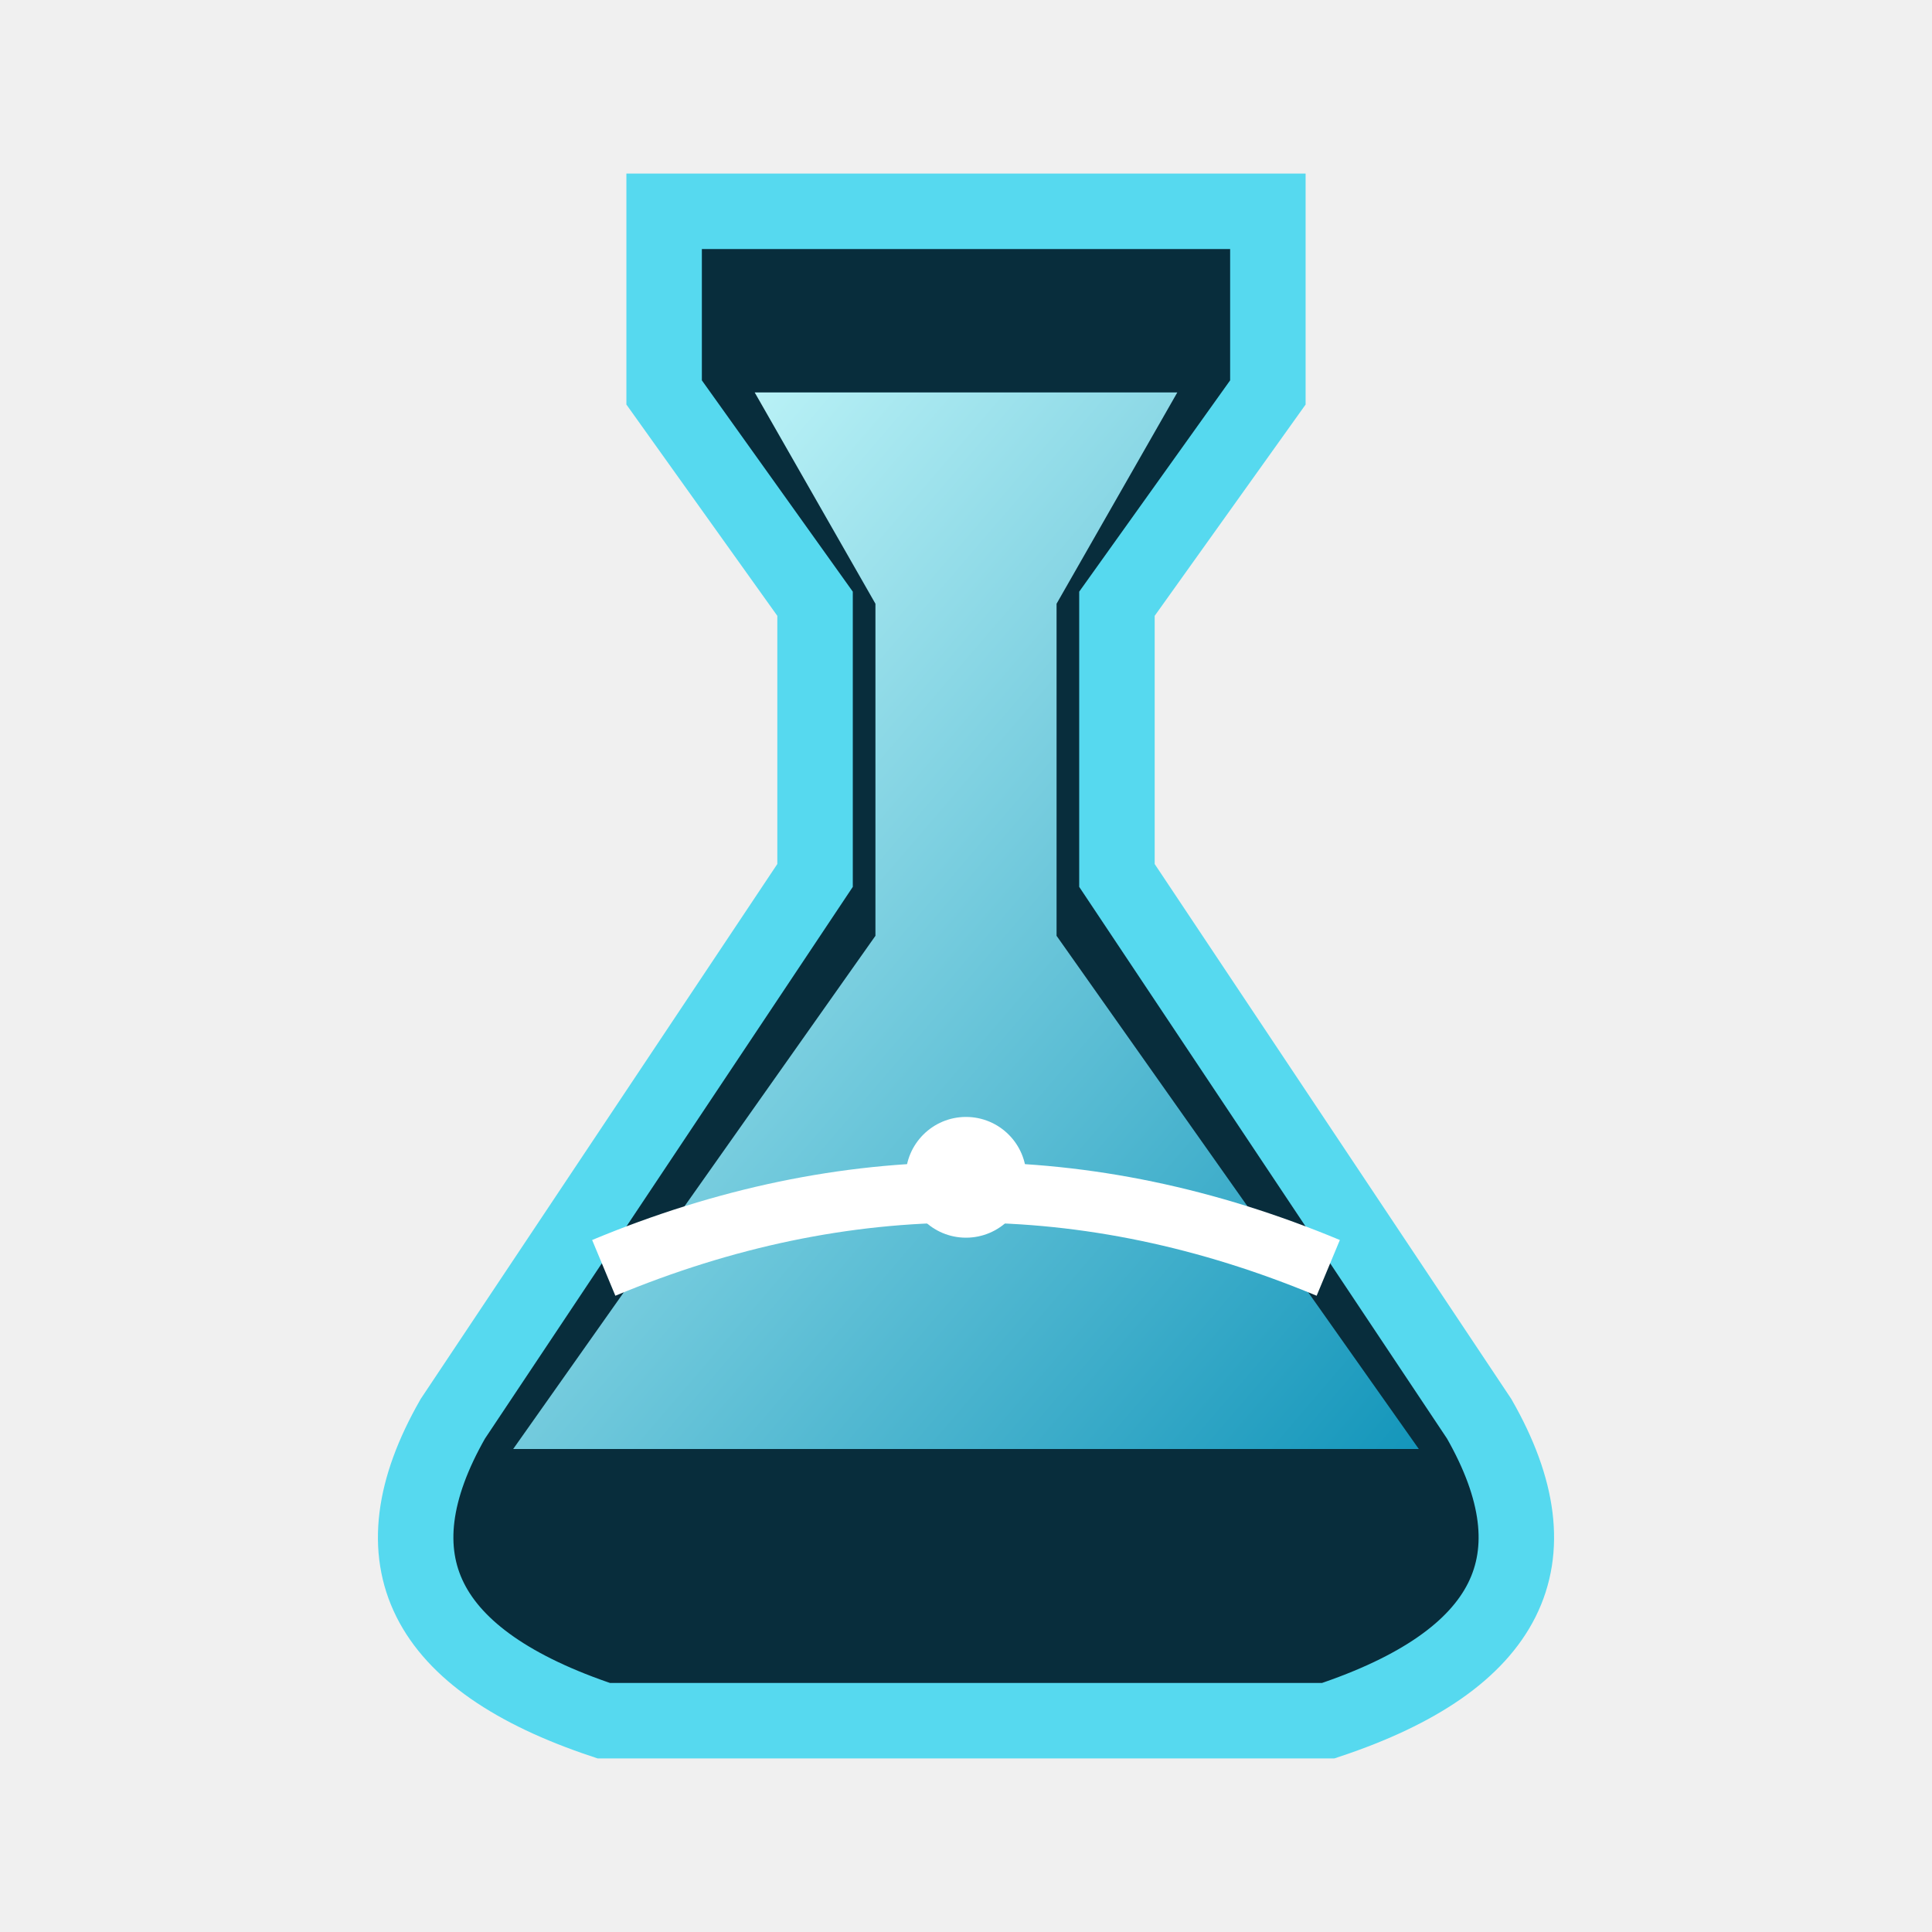
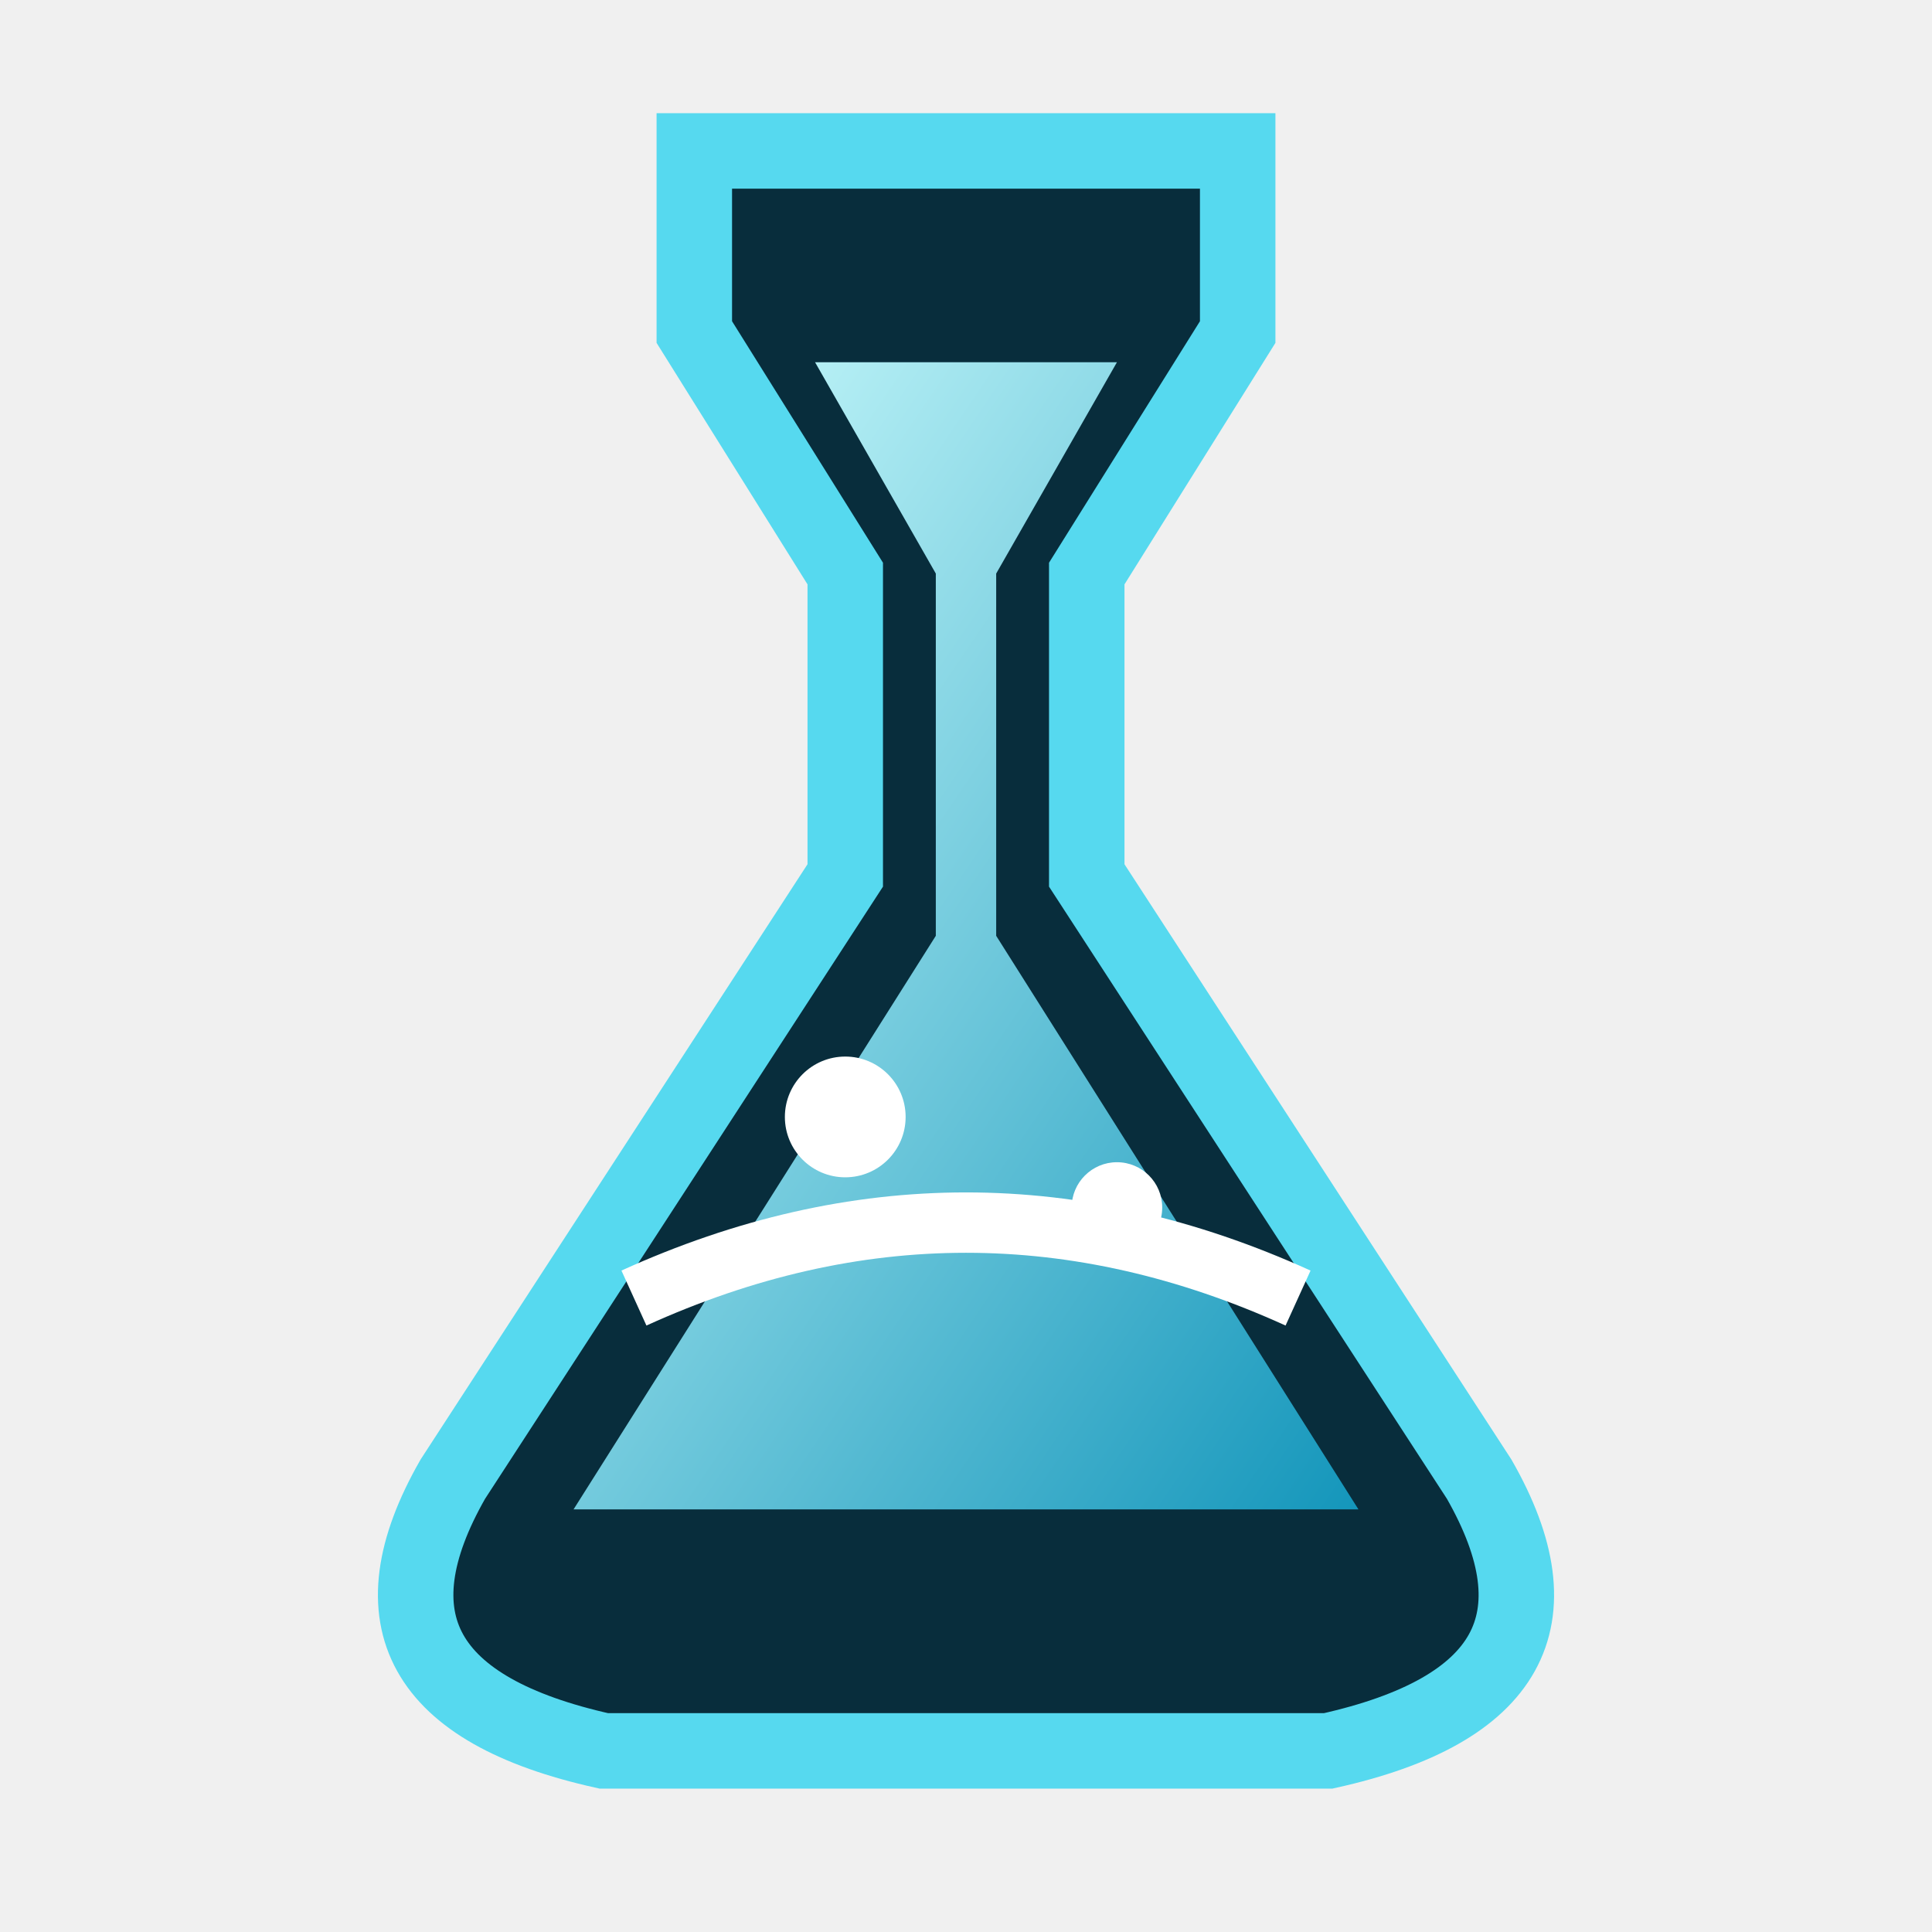
- <svg xmlns="http://www.w3.org/2000/svg" viewBox="0 0 64 64">
+ <svg xmlns="http://www.w3.org/2000/svg" viewBox="0 0 64 64" width="64" height="64" preserveAspectRatio="xMidYMid meet">
  <defs>
    <linearGradient id="g" x2="1" y2="1">
      <stop stop-color="#d2ffff" />
      <stop offset="1" stop-color="#1496bb" />
    </linearGradient>
  </defs>
-   <path d="M22 7h20v6l-5 7v9l12 18q4 7-5 10H20q-9-3-5-10l12-18v-9l-5-7z" fill="#082d3c" stroke="#56d9ef" stroke-width="2.5" />
-   <path d="M25 13h14l-4 7v11l12 17H17l12-17V20z" fill="url(#g)" />
-   <path d="M20 42q12-5 24 0" fill="none" stroke="#fff" stroke-width="2" />
-   <circle cx="32" cy="39" r="2" fill="#fff" />
+   <path d="M23 5h18v6l-5 8v10l13 20q4 7-5 9H20q-9-2-5-9l13-20V19l-5-8Z" fill="#082d3c" stroke="#56d9ef" stroke-width="2.5" />
+   <path d="M27 12h10l-4 7v12l12 19H19l12-19V19Z" fill="url(#g)" />
+   <path d="M21 43q11-5 22 0" fill="none" stroke="#fff" stroke-width="2" />
+   <g fill="#fff">
+     <circle cx="28" cy="37" r="2" />
+     <circle cx="37" cy="40" r="1.5" />
+   </g>
</svg>
